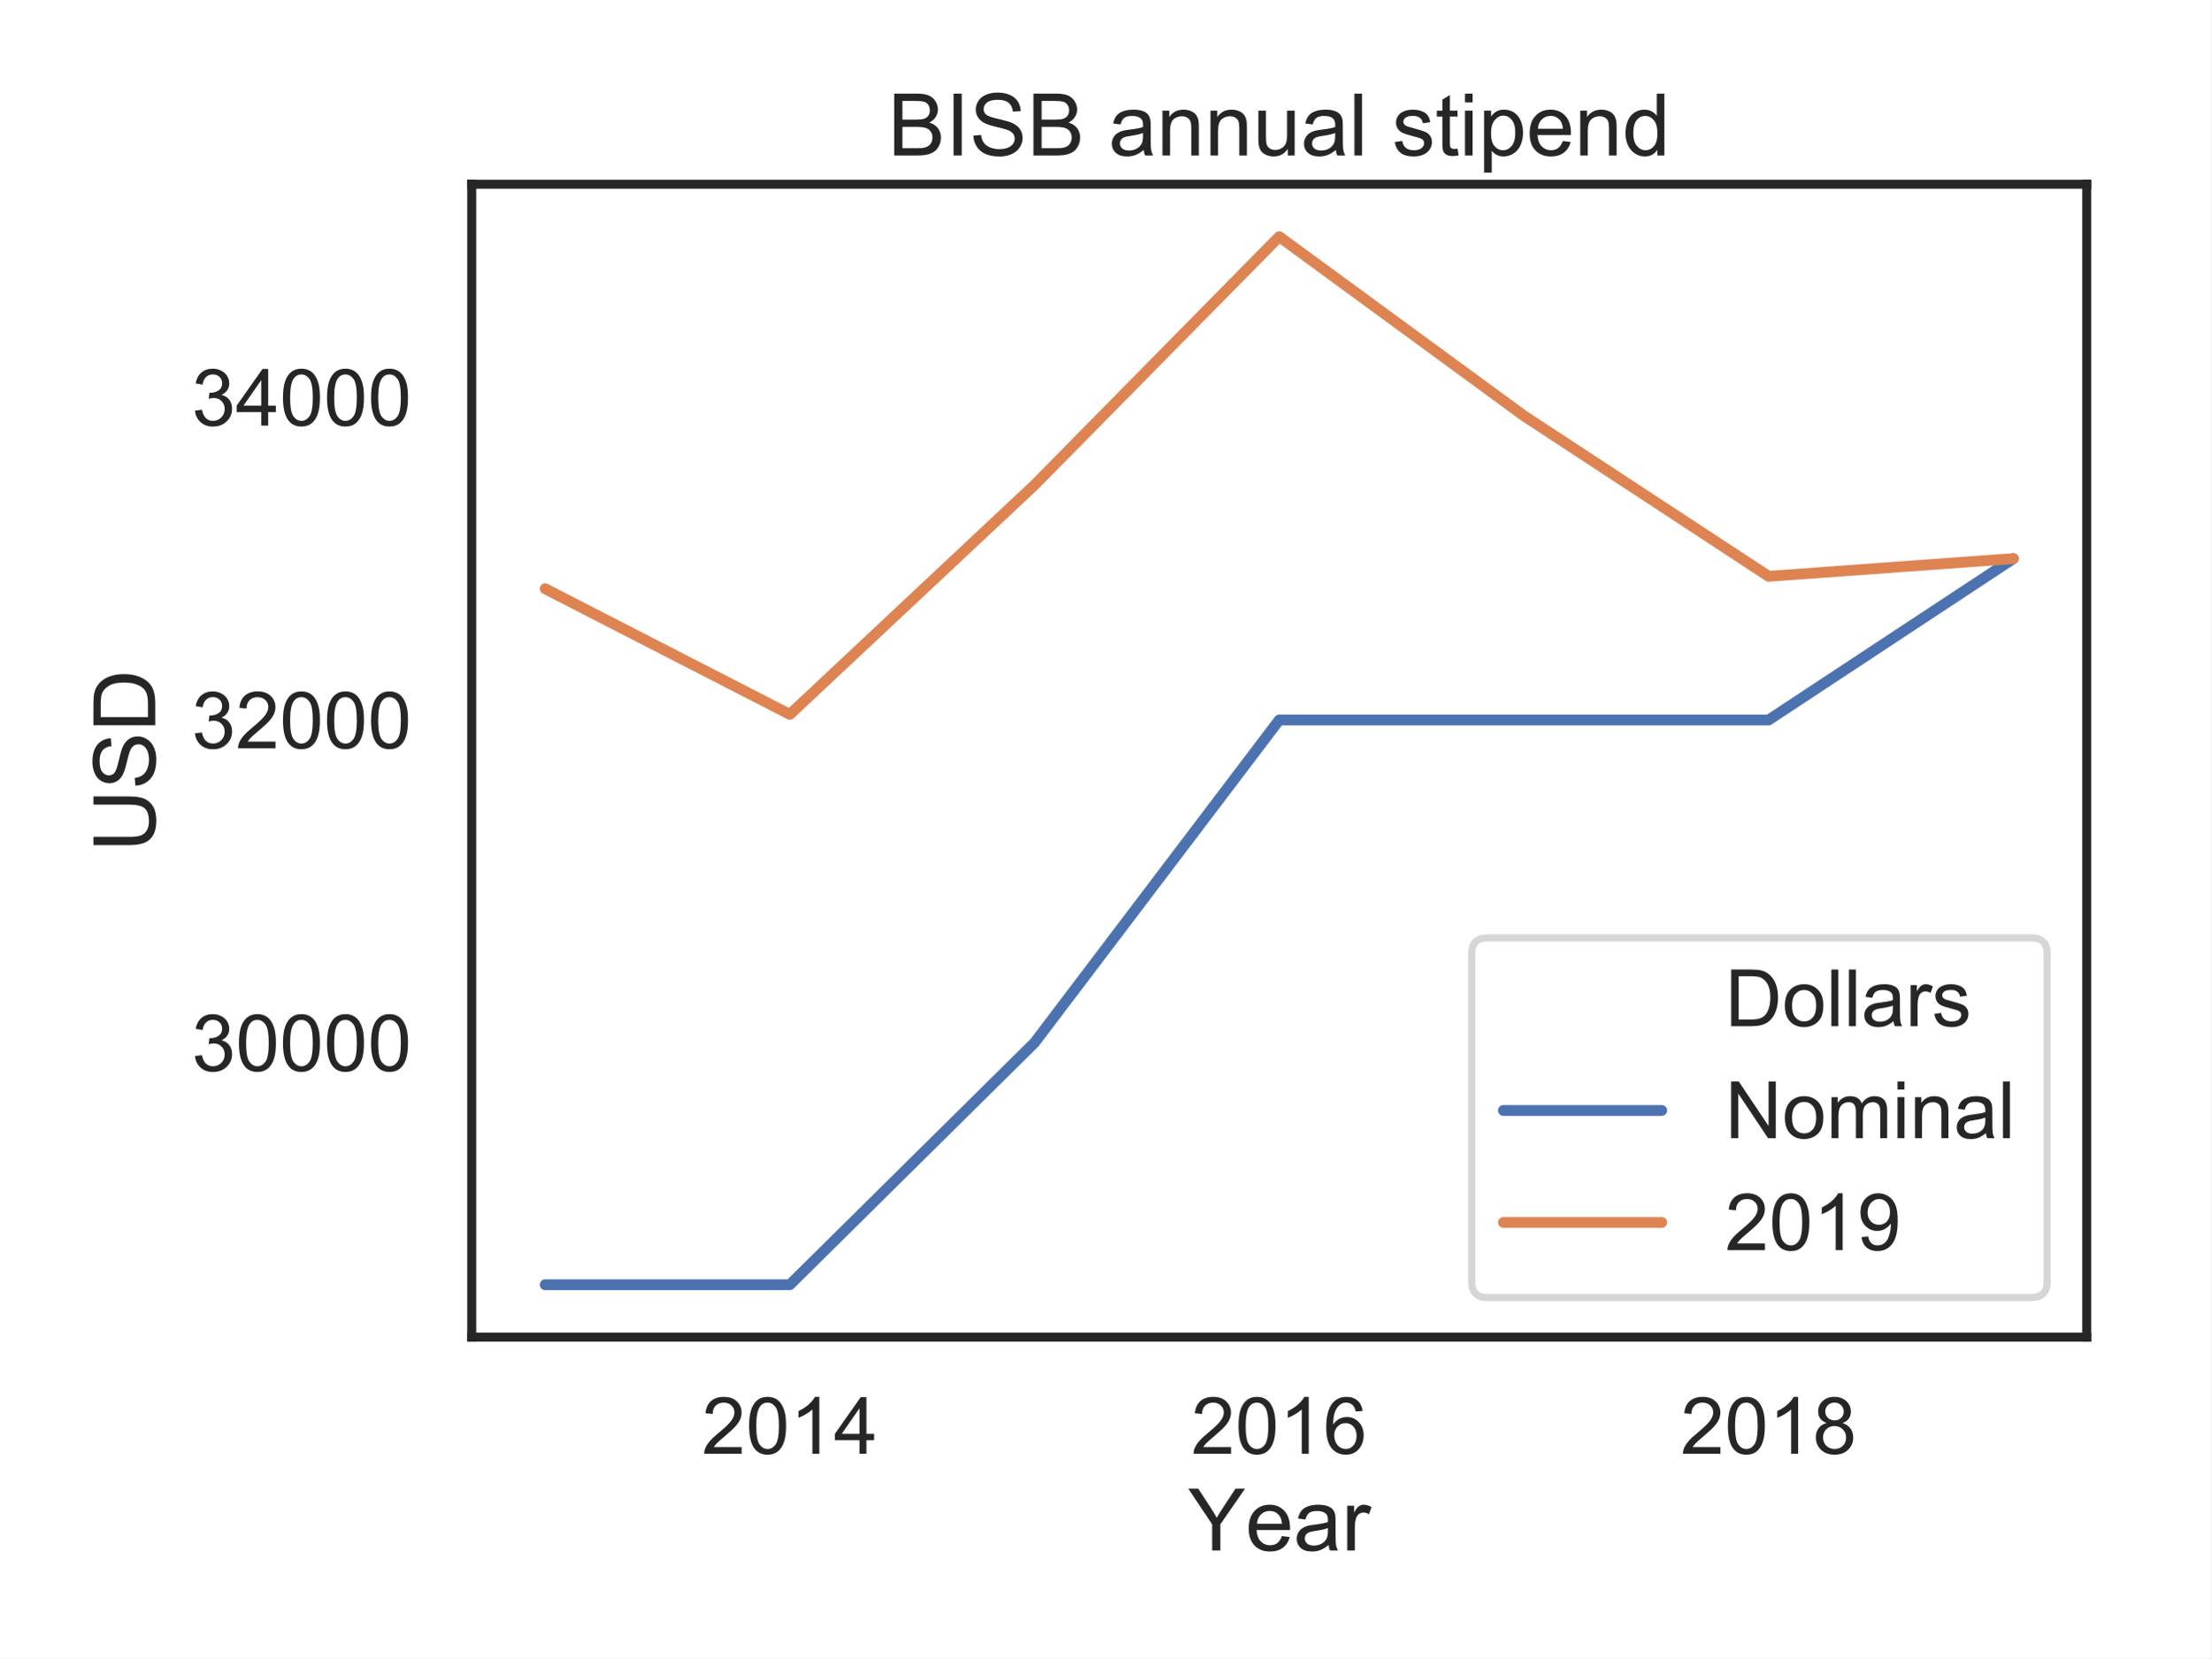
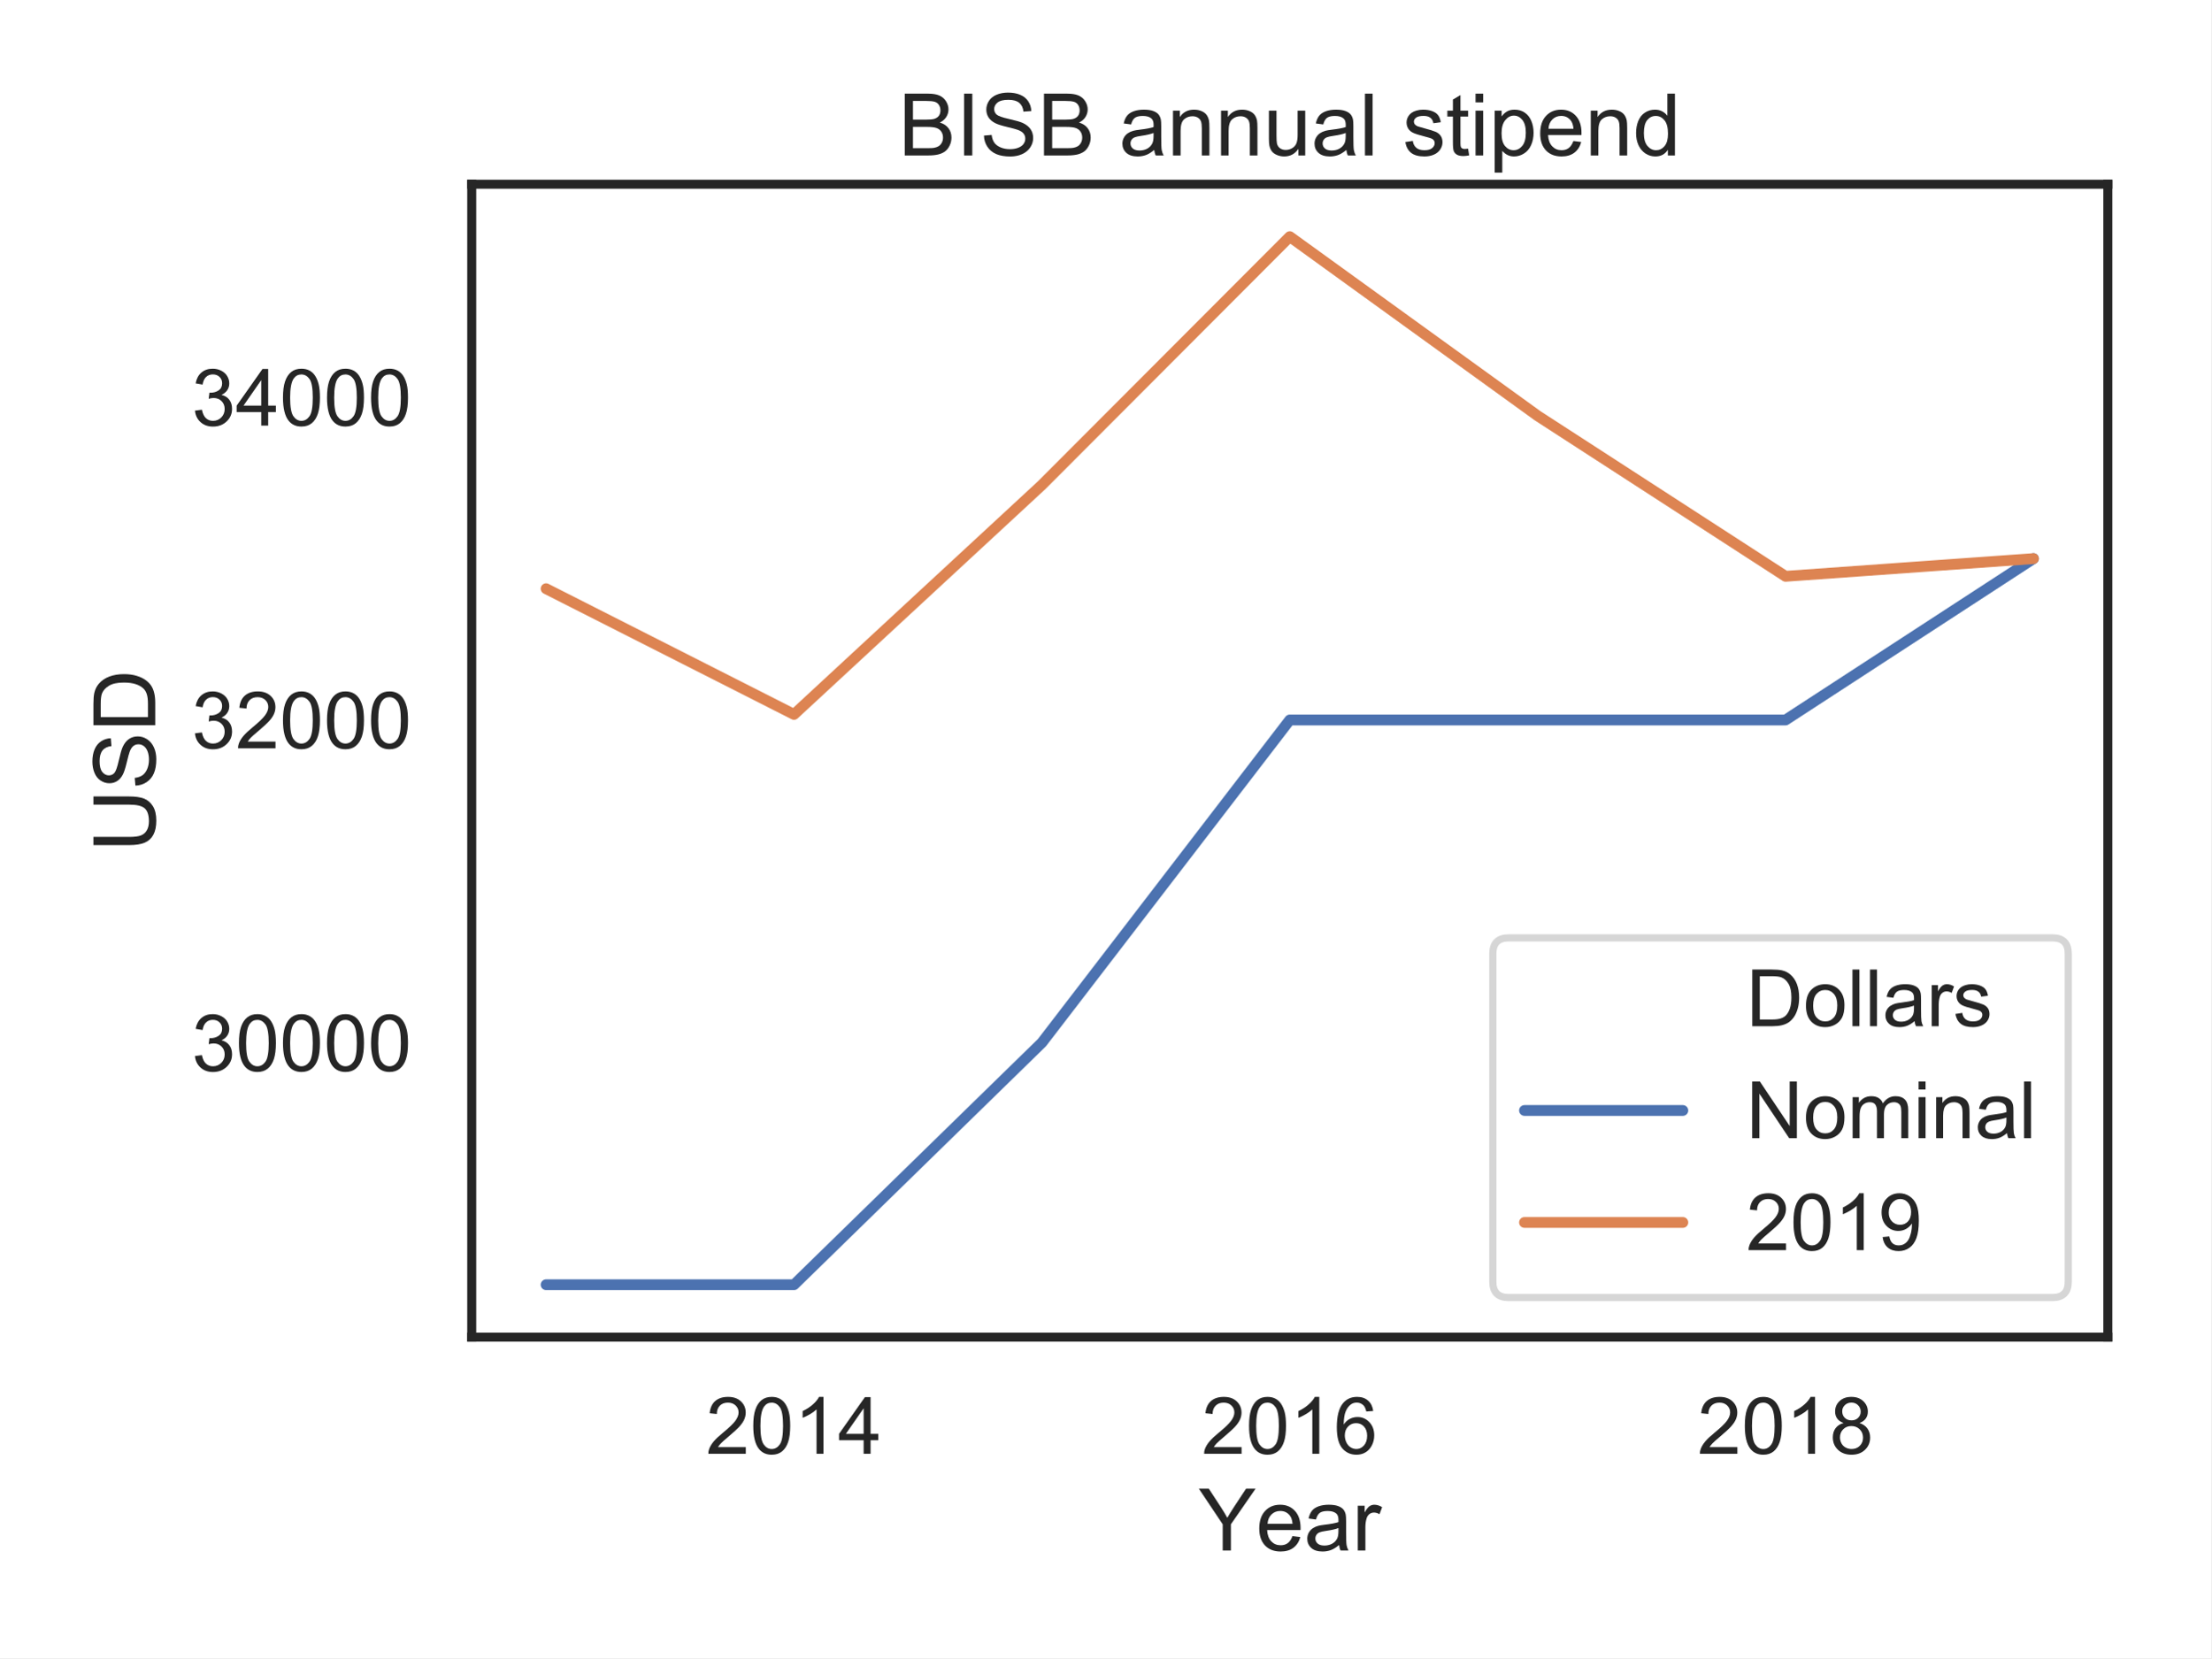
<svg xmlns="http://www.w3.org/2000/svg" xmlns:xlink="http://www.w3.org/1999/xlink" height="345.6pt" version="1.1" viewBox="0 0 460.8 345.6" width="460.8pt">
  <defs>
    <style type="text/css">
*{stroke-linecap:butt;stroke-linejoin:round;}
  </style>
  </defs>
  <g id="figure_1">
    <g id="patch_1">
      <path d="M 0 345.6  L 460.8 345.6  L 460.8 0  L 0 0  z " style="fill:#ffffff;" />
    </g>
    <g id="axes_1">
      <g id="patch_2">
-         <path d="M 98.31 278.7  L 434.88 278.7  L 434.88 38.4  L 98.31 38.4  z " style="fill:#ffffff;" />
+         <path d="M 98.31 278.7  L 439.278 278.7  L 439.278 38.4  L 98.31 38.4  z " style="fill:#ffffff;" />
      </g>
      <g id="matplotlib.axis_1">
        <g id="xtick_1">
          <g id="text_1">
            <defs>
              <path d="M 50.344 8.453  L 50.344 0  L 3.031 0  Q 2.938 3.172 4.047 6.109  Q 5.859 10.938 9.828 15.625  Q 13.812 20.312 21.344 26.469  Q 33.016 36.031 37.109 41.625  Q 41.219 47.219 41.219 52.203  Q 41.219 57.422 37.469 61  Q 33.734 64.594 27.734 64.594  Q 21.391 64.594 17.578 60.781  Q 13.766 56.984 13.719 50.25  L 4.688 51.172  Q 5.609 61.281 11.656 66.578  Q 17.719 71.875 27.938 71.875  Q 38.234 71.875 44.234 66.156  Q 50.25 60.453 50.25 52  Q 50.25 47.703 48.484 43.547  Q 46.734 39.406 42.656 34.812  Q 38.578 30.219 29.109 22.219  Q 21.188 15.578 18.938 13.203  Q 16.703 10.844 15.234 8.453  z " id="ArialMT-50" />
              <path d="M 4.156 35.297  Q 4.156 48 6.766 55.734  Q 9.375 63.484 14.516 67.672  Q 19.672 71.875 27.484 71.875  Q 33.25 71.875 37.594 69.547  Q 41.938 67.234 44.766 62.859  Q 47.609 58.5 49.219 52.219  Q 50.828 45.953 50.828 35.297  Q 50.828 22.703 48.234 14.969  Q 45.656 7.234 40.5 3  Q 35.359 -1.219 27.484 -1.219  Q 17.141 -1.219 11.234 6.203  Q 4.156 15.141 4.156 35.297  z M 13.188 35.297  Q 13.188 17.672 17.312 11.828  Q 21.438 6 27.484 6  Q 33.547 6 37.672 11.859  Q 41.797 17.719 41.797 35.297  Q 41.797 52.984 37.672 58.781  Q 33.547 64.594 27.391 64.594  Q 21.344 64.594 17.719 59.469  Q 13.188 52.938 13.188 35.297  z " id="ArialMT-48" />
              <path d="M 37.25 0  L 28.469 0  L 28.469 56  Q 25.297 52.984 20.141 49.953  Q 14.984 46.922 10.891 45.406  L 10.891 53.906  Q 18.266 57.375 23.781 62.297  Q 29.297 67.234 31.594 71.875  L 37.25 71.875  z " id="ArialMT-49" />
              <path d="M 32.328 0  L 32.328 17.141  L 1.266 17.141  L 1.266 25.203  L 33.938 71.578  L 41.109 71.578  L 41.109 25.203  L 50.781 25.203  L 50.781 17.141  L 41.109 17.141  L 41.109 0  z M 32.328 25.203  L 32.328 57.469  L 9.906 25.203  z " id="ArialMT-52" />
            </defs>
-             <g style="fill:#262626;" transform="translate(146.253 303.0104)scale(0.165 -0.165)">
+             <g style="fill:#262626;" transform="translate(147.1192 303.0104)scale(0.165 -0.165)">
              <use xlink:href="#ArialMT-50" />
              <use x="55.615" xlink:href="#ArialMT-48" />
              <use x="111.23" xlink:href="#ArialMT-49" />
              <use x="166.846" xlink:href="#ArialMT-52" />
            </g>
          </g>
        </g>
        <g id="xtick_2">
          <g id="text_2">
            <defs>
              <path d="M 49.75 54.047  L 41.016 53.375  Q 39.844 58.547 37.703 60.891  Q 34.125 64.656 28.906 64.656  Q 24.703 64.656 21.531 62.312  Q 17.391 59.281 14.984 53.469  Q 12.594 47.656 12.5 36.922  Q 15.672 41.75 20.266 44.094  Q 24.859 46.438 29.891 46.438  Q 38.672 46.438 44.844 39.969  Q 51.031 33.5 51.031 23.25  Q 51.031 16.5 48.125 10.719  Q 45.219 4.938 40.141 1.859  Q 35.062 -1.219 28.609 -1.219  Q 17.625 -1.219 10.688 6.859  Q 3.766 14.938 3.766 33.5  Q 3.766 54.25 11.422 63.672  Q 18.109 71.875 29.438 71.875  Q 37.891 71.875 43.281 67.141  Q 48.688 62.406 49.75 54.047  z M 13.875 23.188  Q 13.875 18.656 15.797 14.5  Q 17.719 10.359 21.188 8.172  Q 24.656 6 28.469 6  Q 34.031 6 38.031 10.484  Q 42.047 14.984 42.047 22.703  Q 42.047 30.125 38.078 34.391  Q 34.125 38.672 28.125 38.672  Q 22.172 38.672 18.016 34.391  Q 13.875 30.125 13.875 23.188  z " id="ArialMT-54" />
            </defs>
-             <g style="fill:#262626;" transform="translate(248.2439 303.0104)scale(0.165 -0.165)">
+             <g style="fill:#262626;" transform="translate(250.4428 303.0104)scale(0.165 -0.165)">
              <use xlink:href="#ArialMT-50" />
              <use x="55.615" xlink:href="#ArialMT-48" />
              <use x="111.23" xlink:href="#ArialMT-49" />
              <use x="166.846" xlink:href="#ArialMT-54" />
            </g>
          </g>
        </g>
        <g id="xtick_3">
          <g id="text_3">
            <defs>
              <path d="M 17.672 38.812  Q 12.203 40.828 9.562 44.531  Q 6.938 48.25 6.938 53.422  Q 6.938 61.234 12.547 66.547  Q 18.172 71.875 27.484 71.875  Q 36.859 71.875 42.578 66.422  Q 48.297 60.984 48.297 53.172  Q 48.297 48.188 45.672 44.5  Q 43.062 40.828 37.75 38.812  Q 44.344 36.672 47.781 31.875  Q 51.219 27.094 51.219 20.453  Q 51.219 11.281 44.719 5.031  Q 38.234 -1.219 27.641 -1.219  Q 17.047 -1.219 10.547 5.047  Q 4.047 11.328 4.047 20.703  Q 4.047 27.688 7.594 32.391  Q 11.141 37.109 17.672 38.812  z M 15.922 53.719  Q 15.922 48.641 19.188 45.406  Q 22.469 42.188 27.688 42.188  Q 32.766 42.188 36.016 45.375  Q 39.266 48.578 39.266 53.219  Q 39.266 58.062 35.906 61.359  Q 32.562 64.656 27.594 64.656  Q 22.562 64.656 19.234 61.422  Q 15.922 58.203 15.922 53.719  z M 13.094 20.656  Q 13.094 16.891 14.875 13.375  Q 16.656 9.859 20.172 7.922  Q 23.688 6 27.734 6  Q 34.031 6 38.125 10.047  Q 42.234 14.109 42.234 20.359  Q 42.234 26.703 38.016 30.859  Q 33.797 35.016 27.438 35.016  Q 21.234 35.016 17.156 30.906  Q 13.094 26.812 13.094 20.656  z " id="ArialMT-56" />
            </defs>
-             <g style="fill:#262626;" transform="translate(350.2348 303.0104)scale(0.165 -0.165)">
+             <g style="fill:#262626;" transform="translate(353.7663 303.0104)scale(0.165 -0.165)">
              <use xlink:href="#ArialMT-50" />
              <use x="55.615" xlink:href="#ArialMT-48" />
              <use x="111.23" xlink:href="#ArialMT-49" />
              <use x="166.846" xlink:href="#ArialMT-56" />
            </g>
          </g>
        </g>
        <g id="text_4">
          <defs>
            <path d="M 27.875 0  L 27.875 30.328  L 0.297 71.578  L 11.812 71.578  L 25.922 50  Q 29.828 43.953 33.203 37.891  Q 36.422 43.5 41.016 50.531  L 54.891 71.578  L 65.922 71.578  L 37.359 30.328  L 37.359 0  z " id="ArialMT-89" />
            <path d="M 42.094 16.703  L 51.172 15.578  Q 49.031 7.625 43.219 3.219  Q 37.406 -1.172 28.375 -1.172  Q 17 -1.172 10.328 5.828  Q 3.656 12.844 3.656 25.484  Q 3.656 38.578 10.391 45.797  Q 17.141 53.031 27.875 53.031  Q 38.281 53.031 44.875 45.953  Q 51.469 38.875 51.469 26.031  Q 51.469 25.25 51.422 23.688  L 12.75 23.688  Q 13.234 15.141 17.578 10.594  Q 21.922 6.062 28.422 6.062  Q 33.25 6.062 36.672 8.594  Q 40.094 11.141 42.094 16.703  z M 13.234 30.906  L 42.188 30.906  Q 41.609 37.453 38.875 40.719  Q 34.672 45.797 27.984 45.797  Q 21.922 45.797 17.797 41.75  Q 13.672 37.703 13.234 30.906  z " id="ArialMT-101" />
            <path d="M 40.438 6.391  Q 35.547 2.25 31.031 0.531  Q 26.516 -1.172 21.344 -1.172  Q 12.797 -1.172 8.203 3  Q 3.609 7.172 3.609 13.672  Q 3.609 17.484 5.344 20.625  Q 7.078 23.781 9.891 25.688  Q 12.703 27.594 16.219 28.562  Q 18.797 29.25 24.031 29.891  Q 34.672 31.156 39.703 32.906  Q 39.75 34.719 39.75 35.203  Q 39.75 40.578 37.25 42.781  Q 33.891 45.75 27.25 45.75  Q 21.047 45.75 18.094 43.578  Q 15.141 41.406 13.719 35.891  L 5.125 37.062  Q 6.297 42.578 8.984 45.969  Q 11.672 49.359 16.75 51.188  Q 21.828 53.031 28.516 53.031  Q 35.156 53.031 39.297 51.469  Q 43.453 49.906 45.406 47.531  Q 47.359 45.172 48.141 41.547  Q 48.578 39.312 48.578 33.453  L 48.578 21.734  Q 48.578 9.469 49.141 6.219  Q 49.703 2.984 51.375 0  L 42.188 0  Q 40.828 2.734 40.438 6.391  z M 39.703 26.031  Q 34.906 24.078 25.344 22.703  Q 19.922 21.922 17.672 20.938  Q 15.438 19.969 14.203 18.094  Q 12.984 16.219 12.984 13.922  Q 12.984 10.406 15.641 8.062  Q 18.312 5.719 23.438 5.719  Q 28.516 5.719 32.469 7.938  Q 36.422 10.156 38.281 14.016  Q 39.703 17 39.703 22.797  z " id="ArialMT-97" />
            <path d="M 6.5 0  L 6.5 51.859  L 14.406 51.859  L 14.406 44  Q 17.438 49.516 20 51.266  Q 22.562 53.031 25.641 53.031  Q 30.078 53.031 34.672 50.203  L 31.641 42.047  Q 28.422 43.953 25.203 43.953  Q 22.312 43.953 20.016 42.219  Q 17.719 40.484 16.75 37.406  Q 15.281 32.719 15.281 27.156  L 15.281 0  z " id="ArialMT-114" />
          </defs>
-           <g style="fill:#262626;" transform="translate(247.598 323.1738)scale(0.18 -0.18)">
+           <g style="fill:#262626;" transform="translate(249.7968 323.1738)scale(0.18 -0.18)">
            <use xlink:href="#ArialMT-89" />
            <use x="66.559" xlink:href="#ArialMT-101" />
            <use x="122.174" xlink:href="#ArialMT-97" />
            <use x="177.789" xlink:href="#ArialMT-114" />
          </g>
        </g>
      </g>
      <g id="matplotlib.axis_2">
        <g id="ytick_1">
          <g id="text_5">
            <defs>
              <path d="M 4.203 18.891  L 12.984 20.062  Q 14.5 12.594 18.141 9.297  Q 21.781 6 27 6  Q 33.203 6 37.469 10.297  Q 41.75 14.594 41.75 20.953  Q 41.75 27 37.797 30.922  Q 33.844 34.859 27.734 34.859  Q 25.25 34.859 21.531 33.891  L 22.516 41.609  Q 23.391 41.5 23.922 41.5  Q 29.547 41.5 34.031 44.422  Q 38.531 47.359 38.531 53.469  Q 38.531 58.297 35.25 61.469  Q 31.984 64.656 26.812 64.656  Q 21.688 64.656 18.266 61.422  Q 14.844 58.203 13.875 51.766  L 5.078 53.328  Q 6.688 62.156 12.391 67.016  Q 18.109 71.875 26.609 71.875  Q 32.469 71.875 37.391 69.359  Q 42.328 66.844 44.938 62.5  Q 47.562 58.156 47.562 53.266  Q 47.562 48.641 45.062 44.828  Q 42.578 41.016 37.703 38.766  Q 44.047 37.312 47.562 32.688  Q 51.078 28.078 51.078 21.141  Q 51.078 11.766 44.234 5.25  Q 37.406 -1.266 26.953 -1.266  Q 17.531 -1.266 11.297 4.344  Q 5.078 9.969 4.203 18.891  z " id="ArialMT-51" />
            </defs>
            <g style="fill:#262626;" transform="translate(39.93227 223.2336)scale(0.165 -0.165)">
              <use xlink:href="#ArialMT-51" />
              <use x="55.615" xlink:href="#ArialMT-48" />
              <use x="111.23" xlink:href="#ArialMT-48" />
              <use x="166.846" xlink:href="#ArialMT-48" />
              <use x="222.461" xlink:href="#ArialMT-48" />
            </g>
          </g>
        </g>
        <g id="ytick_2">
          <g id="text_6">
            <g style="fill:#262626;" transform="translate(39.93227 155.9683)scale(0.165 -0.165)">
              <use xlink:href="#ArialMT-51" />
              <use x="55.615" xlink:href="#ArialMT-50" />
              <use x="111.23" xlink:href="#ArialMT-48" />
              <use x="166.846" xlink:href="#ArialMT-48" />
              <use x="222.461" xlink:href="#ArialMT-48" />
            </g>
          </g>
        </g>
        <g id="ytick_3">
          <g id="text_7">
            <g style="fill:#262626;" transform="translate(39.93227 88.70312)scale(0.165 -0.165)">
              <use xlink:href="#ArialMT-51" />
              <use x="55.615" xlink:href="#ArialMT-52" />
              <use x="111.23" xlink:href="#ArialMT-48" />
              <use x="166.846" xlink:href="#ArialMT-48" />
              <use x="222.461" xlink:href="#ArialMT-48" />
            </g>
          </g>
        </g>
        <g id="text_8">
          <defs>
            <path d="M 54.688 71.578  L 64.156 71.578  L 64.156 30.219  Q 64.156 19.438 61.719 13.078  Q 59.281 6.734 52.906 2.75  Q 46.531 -1.219 36.188 -1.219  Q 26.125 -1.219 19.719 2.25  Q 13.328 5.719 10.594 12.281  Q 7.859 18.844 7.859 30.219  L 7.859 71.578  L 17.328 71.578  L 17.328 30.281  Q 17.328 20.953 19.062 16.531  Q 20.797 12.109 25.016 9.719  Q 29.25 7.328 35.359 7.328  Q 45.797 7.328 50.234 12.062  Q 54.688 16.797 54.688 30.281  z " id="ArialMT-85" />
            <path d="M 4.5 23  L 13.422 23.781  Q 14.062 18.406 16.375 14.969  Q 18.703 11.531 23.578 9.406  Q 28.469 7.281 34.578 7.281  Q 39.984 7.281 44.141 8.891  Q 48.297 10.5 50.312 13.297  Q 52.344 16.109 52.344 19.438  Q 52.344 22.797 50.391 25.312  Q 48.438 27.828 43.953 29.547  Q 41.062 30.672 31.203 33.031  Q 21.344 35.406 17.391 37.5  Q 12.25 40.188 9.734 44.156  Q 7.234 48.141 7.234 53.078  Q 7.234 58.5 10.297 63.203  Q 13.375 67.922 19.281 70.359  Q 25.203 72.797 32.422 72.797  Q 40.375 72.797 46.453 70.234  Q 52.547 67.672 55.812 62.688  Q 59.078 57.719 59.328 51.422  L 50.25 50.734  Q 49.516 57.516 45.281 60.984  Q 41.062 64.453 32.812 64.453  Q 24.219 64.453 20.281 61.297  Q 16.359 58.156 16.359 53.719  Q 16.359 49.859 19.141 47.359  Q 21.875 44.875 33.422 42.266  Q 44.969 39.656 49.266 37.703  Q 55.516 34.812 58.484 30.391  Q 61.469 25.984 61.469 20.219  Q 61.469 14.5 58.203 9.438  Q 54.938 4.391 48.797 1.578  Q 42.672 -1.219 35.016 -1.219  Q 25.297 -1.219 18.719 1.609  Q 12.156 4.438 8.422 10.125  Q 4.688 15.828 4.5 23  z " id="ArialMT-83" />
            <path d="M 7.719 0  L 7.719 71.578  L 32.375 71.578  Q 40.719 71.578 45.125 70.562  Q 51.266 69.141 55.609 65.438  Q 61.281 60.641 64.078 53.188  Q 66.891 45.75 66.891 36.188  Q 66.891 28.031 64.984 21.734  Q 63.094 15.438 60.109 11.297  Q 57.125 7.172 53.578 4.797  Q 50.047 2.438 45.047 1.219  Q 40.047 0 33.547 0  z M 17.188 8.453  L 32.469 8.453  Q 39.547 8.453 43.578 9.766  Q 47.609 11.078 50 13.484  Q 53.375 16.844 55.25 22.531  Q 57.125 28.219 57.125 36.328  Q 57.125 47.562 53.438 53.594  Q 49.75 59.625 44.484 61.672  Q 40.672 63.141 32.234 63.141  L 17.188 63.141  z " id="ArialMT-68" />
          </defs>
          <g style="fill:#262626;" transform="translate(32.35477 177.5527)rotate(-90)scale(0.18 -0.18)">
            <use xlink:href="#ArialMT-85" />
            <use x="72.217" xlink:href="#ArialMT-83" />
            <use x="138.916" xlink:href="#ArialMT-68" />
          </g>
        </g>
      </g>
      <g id="line2d_1">
-         <path clip-path="url(#p4ac6a7ff32)" d="M 113.609 267.777  L 164.604 267.777  L 215.6 217.328  L 266.595 150.063  L 317.59 150.063  L 368.586 150.063  L 419.581 116.431  " style="fill:none;stroke:#4c72b0;stroke-linecap:round;stroke-width:2.25;" />
+         <path clip-path="url(#p9f21918c57)" d="M 113.809 267.777  L 165.47 267.777  L 217.132 217.328  L 268.794 150.063  L 320.456 150.063  L 372.117 150.063  L 423.779 116.431  " style="fill:none;stroke:#4c72b0;stroke-linecap:round;stroke-width:2.25;" />
      </g>
      <g id="line2d_2">
-         <path clip-path="url(#p4ac6a7ff32)" d="M 113.609 122.707  L 164.604 148.902  L 215.6 101.084  L 266.595 49.323  L 317.59 86.665  L 368.586 120.118  L 419.581 116.431  " style="fill:none;stroke:#dd8452;stroke-linecap:round;stroke-width:2.25;" />
+         <path clip-path="url(#p9f21918c57)" d="M 113.809 122.707  L 165.47 148.902  L 217.132 101.084  L 268.794 49.323  L 320.456 86.665  L 372.117 120.118  L 423.779 116.431  " style="fill:none;stroke:#dd8452;stroke-linecap:round;stroke-width:2.25;" />
      </g>
      <g id="line2d_3" />
      <g id="line2d_4" />
      <g id="line2d_5" />
      <g id="patch_3">
        <path d="M 98.31 278.7  L 98.31 38.4  " style="fill:none;stroke:#262626;stroke-linecap:square;stroke-linejoin:miter;stroke-width:1.875;" />
      </g>
      <g id="patch_4">
-         <path d="M 434.88 278.7  L 434.88 38.4  " style="fill:none;stroke:#262626;stroke-linecap:square;stroke-linejoin:miter;stroke-width:1.875;" />
+         <path d="M 439.278 278.7  L 439.278 38.4  " style="fill:none;stroke:#262626;stroke-linecap:square;stroke-linejoin:miter;stroke-width:1.875;" />
      </g>
      <g id="patch_5">
-         <path d="M 98.31 278.7  L 434.88 278.7  " style="fill:none;stroke:#262626;stroke-linecap:square;stroke-linejoin:miter;stroke-width:1.875;" />
+         <path d="M 98.31 278.7  L 439.278 278.7  " style="fill:none;stroke:#262626;stroke-linecap:square;stroke-linejoin:miter;stroke-width:1.875;" />
      </g>
      <g id="patch_6">
-         <path d="M 98.31 38.4  L 434.88 38.4  " style="fill:none;stroke:#262626;stroke-linecap:square;stroke-linejoin:miter;stroke-width:1.875;" />
+         <path d="M 98.31 38.4  L 439.278 38.4  " style="fill:none;stroke:#262626;stroke-linecap:square;stroke-linejoin:miter;stroke-width:1.875;" />
      </g>
      <g id="text_9">
        <defs>
          <path d="M 7.328 0  L 7.328 71.578  L 34.188 71.578  Q 42.391 71.578 47.344 69.406  Q 52.297 67.234 55.094 62.719  Q 57.906 58.203 57.906 53.266  Q 57.906 48.688 55.422 44.625  Q 52.938 40.578 47.906 38.094  Q 54.391 36.188 57.875 31.594  Q 61.375 27 61.375 20.75  Q 61.375 15.719 59.25 11.391  Q 57.125 7.078 54 4.734  Q 50.875 2.391 46.156 1.188  Q 41.453 0 34.625 0  z M 16.797 41.5  L 32.281 41.5  Q 38.578 41.5 41.312 42.328  Q 44.922 43.406 46.75 45.891  Q 48.578 48.391 48.578 52.156  Q 48.578 55.719 46.875 58.422  Q 45.172 61.141 41.984 62.141  Q 38.812 63.141 31.109 63.141  L 16.797 63.141  z M 16.797 8.453  L 34.625 8.453  Q 39.203 8.453 41.062 8.797  Q 44.344 9.375 46.531 10.734  Q 48.734 12.109 50.141 14.719  Q 51.562 17.328 51.562 20.75  Q 51.562 24.75 49.516 27.703  Q 47.469 30.672 43.828 31.859  Q 40.188 33.062 33.344 33.062  L 16.797 33.062  z " id="ArialMT-66" />
          <path d="M 9.328 0  L 9.328 71.578  L 18.797 71.578  L 18.797 0  z " id="ArialMT-73" />
          <path id="ArialMT-32" />
          <path d="M 6.594 0  L 6.594 51.859  L 14.5 51.859  L 14.5 44.484  Q 20.219 53.031 31 53.031  Q 35.688 53.031 39.625 51.344  Q 43.562 49.656 45.516 46.922  Q 47.469 44.188 48.25 40.438  Q 48.734 37.984 48.734 31.891  L 48.734 0  L 39.938 0  L 39.938 31.547  Q 39.938 36.922 38.906 39.578  Q 37.891 42.234 35.281 43.812  Q 32.672 45.406 29.156 45.406  Q 23.531 45.406 19.453 41.844  Q 15.375 38.281 15.375 28.328  L 15.375 0  z " id="ArialMT-110" />
          <path d="M 40.578 0  L 40.578 7.625  Q 34.516 -1.172 24.125 -1.172  Q 19.531 -1.172 15.547 0.578  Q 11.578 2.344 9.641 5  Q 7.719 7.672 6.938 11.531  Q 6.391 14.109 6.391 19.734  L 6.391 51.859  L 15.188 51.859  L 15.188 23.094  Q 15.188 16.219 15.719 13.812  Q 16.547 10.359 19.234 8.375  Q 21.922 6.391 25.875 6.391  Q 29.828 6.391 33.297 8.422  Q 36.766 10.453 38.203 13.938  Q 39.656 17.438 39.656 24.078  L 39.656 51.859  L 48.438 51.859  L 48.438 0  z " id="ArialMT-117" />
          <path d="M 6.391 0  L 6.391 71.578  L 15.188 71.578  L 15.188 0  z " id="ArialMT-108" />
          <path d="M 3.078 15.484  L 11.766 16.844  Q 12.5 11.625 15.844 8.844  Q 19.188 6.062 25.203 6.062  Q 31.25 6.062 34.172 8.516  Q 37.109 10.984 37.109 14.312  Q 37.109 17.281 34.516 19  Q 32.719 20.172 25.531 21.969  Q 15.875 24.422 12.141 26.203  Q 8.406 27.984 6.469 31.125  Q 4.547 34.281 4.547 38.094  Q 4.547 41.547 6.125 44.5  Q 7.719 47.469 10.453 49.422  Q 12.5 50.922 16.031 51.969  Q 19.578 53.031 23.641 53.031  Q 29.734 53.031 34.344 51.266  Q 38.969 49.516 41.156 46.5  Q 43.359 43.5 44.188 38.484  L 35.594 37.312  Q 35.016 41.312 32.203 43.547  Q 29.391 45.797 24.266 45.797  Q 18.219 45.797 15.625 43.797  Q 13.031 41.797 13.031 39.109  Q 13.031 37.406 14.109 36.031  Q 15.188 34.625 17.484 33.688  Q 18.797 33.203 25.25 31.453  Q 34.578 28.953 38.25 27.359  Q 41.938 25.781 44.031 22.75  Q 46.141 19.734 46.141 15.234  Q 46.141 10.844 43.578 6.953  Q 41.016 3.078 36.172 0.953  Q 31.344 -1.172 25.25 -1.172  Q 15.141 -1.172 9.844 3.031  Q 4.547 7.234 3.078 15.484  z " id="ArialMT-115" />
          <path d="M 25.781 7.859  L 27.047 0.094  Q 23.344 -0.688 20.406 -0.688  Q 15.625 -0.688 12.984 0.828  Q 10.359 2.344 9.281 4.812  Q 8.203 7.281 8.203 15.188  L 8.203 45.016  L 1.766 45.016  L 1.766 51.859  L 8.203 51.859  L 8.203 64.703  L 16.938 69.969  L 16.938 51.859  L 25.781 51.859  L 25.781 45.016  L 16.938 45.016  L 16.938 14.703  Q 16.938 10.938 17.406 9.859  Q 17.875 8.797 18.922 8.156  Q 19.969 7.516 21.922 7.516  Q 23.391 7.516 25.781 7.859  z " id="ArialMT-116" />
          <path d="M 6.641 61.469  L 6.641 71.578  L 15.438 71.578  L 15.438 61.469  z M 6.641 0  L 6.641 51.859  L 15.438 51.859  L 15.438 0  z " id="ArialMT-105" />
          <path d="M 6.594 -19.875  L 6.594 51.859  L 14.594 51.859  L 14.594 45.125  Q 17.438 49.078 21 51.047  Q 24.562 53.031 29.641 53.031  Q 36.281 53.031 41.359 49.609  Q 46.438 46.188 49.016 39.953  Q 51.609 33.734 51.609 26.312  Q 51.609 18.359 48.75 11.984  Q 45.906 5.609 40.453 2.219  Q 35.016 -1.172 29 -1.172  Q 24.609 -1.172 21.109 0.688  Q 17.625 2.547 15.375 5.375  L 15.375 -19.875  z M 14.547 25.641  Q 14.547 15.625 18.594 10.844  Q 22.656 6.062 28.422 6.062  Q 34.281 6.062 38.453 11.016  Q 42.625 15.969 42.625 26.375  Q 42.625 36.281 38.547 41.203  Q 34.469 46.141 28.812 46.141  Q 23.188 46.141 18.859 40.891  Q 14.547 35.641 14.547 25.641  z " id="ArialMT-112" />
          <path d="M 40.234 0  L 40.234 6.547  Q 35.297 -1.172 25.734 -1.172  Q 19.531 -1.172 14.328 2.25  Q 9.125 5.672 6.266 11.797  Q 3.422 17.922 3.422 25.875  Q 3.422 33.641 6 39.969  Q 8.594 46.297 13.766 49.656  Q 18.953 53.031 25.344 53.031  Q 30.031 53.031 33.688 51.047  Q 37.359 49.078 39.656 45.906  L 39.656 71.578  L 48.391 71.578  L 48.391 0  z M 12.453 25.875  Q 12.453 15.922 16.641 10.984  Q 20.844 6.062 26.562 6.062  Q 32.328 6.062 36.344 10.766  Q 40.375 15.484 40.375 25.141  Q 40.375 35.797 36.266 40.766  Q 32.172 45.75 26.172 45.75  Q 20.312 45.75 16.375 40.969  Q 12.453 36.188 12.453 25.875  z " id="ArialMT-100" />
        </defs>
-         <g style="fill:#262626;" transform="translate(185.0409 32.4)scale(0.18 -0.18)">
+         <g style="fill:#262626;" transform="translate(187.2398 32.4)scale(0.18 -0.18)">
          <use xlink:href="#ArialMT-66" />
          <use x="66.699" xlink:href="#ArialMT-73" />
          <use x="94.482" xlink:href="#ArialMT-83" />
          <use x="161.182" xlink:href="#ArialMT-66" />
          <use x="227.881" xlink:href="#ArialMT-32" />
          <use x="255.664" xlink:href="#ArialMT-97" />
          <use x="311.279" xlink:href="#ArialMT-110" />
          <use x="366.895" xlink:href="#ArialMT-110" />
          <use x="422.51" xlink:href="#ArialMT-117" />
          <use x="478.125" xlink:href="#ArialMT-97" />
          <use x="533.74" xlink:href="#ArialMT-108" />
          <use x="555.957" xlink:href="#ArialMT-32" />
          <use x="583.74" xlink:href="#ArialMT-115" />
          <use x="633.74" xlink:href="#ArialMT-116" />
          <use x="661.523" xlink:href="#ArialMT-105" />
          <use x="683.74" xlink:href="#ArialMT-112" />
          <use x="739.355" xlink:href="#ArialMT-101" />
          <use x="794.971" xlink:href="#ArialMT-110" />
          <use x="850.586" xlink:href="#ArialMT-100" />
        </g>
      </g>
      <g id="legend_1">
        <g id="patch_7">
-           <path d="M 310.011 270.45  L 423.33 270.45  Q 426.63 270.45 426.63 267.15  L 426.63 198.781  Q 426.63 195.481 423.33 195.481  L 310.011 195.481  Q 306.711 195.481 306.711 198.781  L 306.711 267.15  Q 306.711 270.45 310.011 270.45  z " style="fill:#ffffff;opacity:0.8;stroke:#cccccc;stroke-linejoin:miter;stroke-width:1.5;" />
+           <path d="M 314.409 270.45  L 427.728 270.45  Q 431.028 270.45 431.028 267.15  L 431.028 198.781  Q 431.028 195.481 427.728 195.481  L 314.409 195.481  Q 311.109 195.481 311.109 198.781  L 311.109 267.15  Q 311.109 270.45 314.409 270.45  z " style="fill:#ffffff;opacity:0.8;stroke:#cccccc;stroke-linejoin:miter;stroke-width:1.5;" />
        </g>
        <g id="line2d_6">
-           <path d="M 313.311 208.116  L 346.311 208.116  " style="fill:none;" />
+           <path d="M 317.709 208.116  L 350.709 208.116  " style="fill:none;" />
        </g>
        <g id="line2d_7" />
        <g id="text_10">
          <defs>
            <path d="M 3.328 25.922  Q 3.328 40.328 11.328 47.266  Q 18.016 53.031 27.641 53.031  Q 38.328 53.031 45.109 46.016  Q 51.906 39.016 51.906 26.656  Q 51.906 16.656 48.906 10.906  Q 45.906 5.172 40.156 2  Q 34.422 -1.172 27.641 -1.172  Q 16.75 -1.172 10.031 5.812  Q 3.328 12.797 3.328 25.922  z M 12.359 25.922  Q 12.359 15.969 16.703 11.016  Q 21.047 6.062 27.641 6.062  Q 34.188 6.062 38.531 11.031  Q 42.875 16.016 42.875 26.219  Q 42.875 35.844 38.5 40.797  Q 34.125 45.75 27.641 45.75  Q 21.047 45.75 16.703 40.812  Q 12.359 35.891 12.359 25.922  z " id="ArialMT-111" />
          </defs>
-           <g style="fill:#262626;" transform="translate(359.5111 213.8911)scale(0.165 -0.165)">
+           <g style="fill:#262626;" transform="translate(363.9088 213.8911)scale(0.165 -0.165)">
            <use xlink:href="#ArialMT-68" />
            <use x="72.217" xlink:href="#ArialMT-111" />
            <use x="127.832" xlink:href="#ArialMT-108" />
            <use x="150.049" xlink:href="#ArialMT-108" />
            <use x="172.266" xlink:href="#ArialMT-97" />
            <use x="227.881" xlink:href="#ArialMT-114" />
            <use x="261.182" xlink:href="#ArialMT-115" />
          </g>
        </g>
        <g id="line2d_8">
-           <path d="M 313.311 231.456  L 346.311 231.456  " style="fill:none;stroke:#4c72b0;stroke-linecap:round;stroke-width:2.25;" />
+           <path d="M 317.709 231.456  L 350.709 231.456  " style="fill:none;stroke:#4c72b0;stroke-linecap:round;stroke-width:2.25;" />
        </g>
        <g id="line2d_9" />
        <g id="text_11">
          <defs>
            <path d="M 7.625 0  L 7.625 71.578  L 17.328 71.578  L 54.938 15.375  L 54.938 71.578  L 64.016 71.578  L 64.016 0  L 54.297 0  L 16.703 56.25  L 16.703 0  z " id="ArialMT-78" />
            <path d="M 6.594 0  L 6.594 51.859  L 14.453 51.859  L 14.453 44.578  Q 16.891 48.391 20.938 50.703  Q 25 53.031 30.172 53.031  Q 35.938 53.031 39.625 50.641  Q 43.312 48.25 44.828 43.953  Q 50.984 53.031 60.844 53.031  Q 68.562 53.031 72.703 48.75  Q 76.859 44.484 76.859 35.594  L 76.859 0  L 68.109 0  L 68.109 32.672  Q 68.109 37.938 67.25 40.25  Q 66.406 42.578 64.156 43.984  Q 61.922 45.406 58.891 45.406  Q 53.422 45.406 49.797 41.766  Q 46.188 38.141 46.188 30.125  L 46.188 0  L 37.406 0  L 37.406 33.688  Q 37.406 39.547 35.25 42.469  Q 33.109 45.406 28.219 45.406  Q 24.516 45.406 21.359 43.453  Q 18.219 41.5 16.797 37.734  Q 15.375 33.984 15.375 26.906  L 15.375 0  z " id="ArialMT-109" />
          </defs>
-           <g style="fill:#262626;" transform="translate(359.5111 237.2309)scale(0.165 -0.165)">
+           <g style="fill:#262626;" transform="translate(363.9088 237.2309)scale(0.165 -0.165)">
            <use xlink:href="#ArialMT-78" />
            <use x="72.217" xlink:href="#ArialMT-111" />
            <use x="127.832" xlink:href="#ArialMT-109" />
            <use x="211.133" xlink:href="#ArialMT-105" />
            <use x="233.35" xlink:href="#ArialMT-110" />
            <use x="288.965" xlink:href="#ArialMT-97" />
            <use x="344.58" xlink:href="#ArialMT-108" />
          </g>
        </g>
        <g id="line2d_10">
-           <path d="M 313.311 254.796  L 346.311 254.796  " style="fill:none;stroke:#dd8452;stroke-linecap:round;stroke-width:2.25;" />
+           <path d="M 317.709 254.796  L 350.709 254.796  " style="fill:none;stroke:#dd8452;stroke-linecap:round;stroke-width:2.25;" />
        </g>
        <g id="line2d_11" />
        <g id="text_12">
          <defs>
            <path d="M 5.469 16.547  L 13.922 17.328  Q 14.984 11.375 18.016 8.688  Q 21.047 6 25.781 6  Q 29.828 6 32.875 7.859  Q 35.938 9.719 37.891 12.812  Q 39.844 15.922 41.156 21.188  Q 42.484 26.469 42.484 31.938  Q 42.484 32.516 42.438 33.688  Q 39.797 29.5 35.234 26.875  Q 30.672 24.266 25.344 24.266  Q 16.453 24.266 10.297 30.703  Q 4.156 37.156 4.156 47.703  Q 4.156 58.594 10.578 65.234  Q 17 71.875 26.656 71.875  Q 33.641 71.875 39.422 68.109  Q 45.219 64.359 48.219 57.391  Q 51.219 50.438 51.219 37.25  Q 51.219 23.531 48.234 15.406  Q 45.266 7.281 39.375 3.031  Q 33.5 -1.219 25.594 -1.219  Q 17.188 -1.219 11.859 3.438  Q 6.547 8.109 5.469 16.547  z M 41.453 48.141  Q 41.453 55.719 37.422 60.156  Q 33.406 64.594 27.734 64.594  Q 21.875 64.594 17.531 59.812  Q 13.188 55.031 13.188 47.406  Q 13.188 40.578 17.312 36.297  Q 21.438 32.031 27.484 32.031  Q 33.594 32.031 37.516 36.297  Q 41.453 40.578 41.453 48.141  z " id="ArialMT-57" />
          </defs>
-           <g style="fill:#262626;" transform="translate(359.5111 260.5706)scale(0.165 -0.165)">
+           <g style="fill:#262626;" transform="translate(363.9088 260.5706)scale(0.165 -0.165)">
            <use xlink:href="#ArialMT-50" />
            <use x="55.615" xlink:href="#ArialMT-48" />
            <use x="111.23" xlink:href="#ArialMT-49" />
            <use x="166.846" xlink:href="#ArialMT-57" />
          </g>
        </g>
      </g>
    </g>
  </g>
  <defs>
-     <clipPath id="p4ac6a7ff32">
-       <rect height="240.3" width="336.57" x="98.31" y="38.4" />
+     <clipPath id="p9f21918c57">
+       <rect height="240.3" width="340.968" x="98.31" y="38.4" />
    </clipPath>
  </defs>
</svg>
